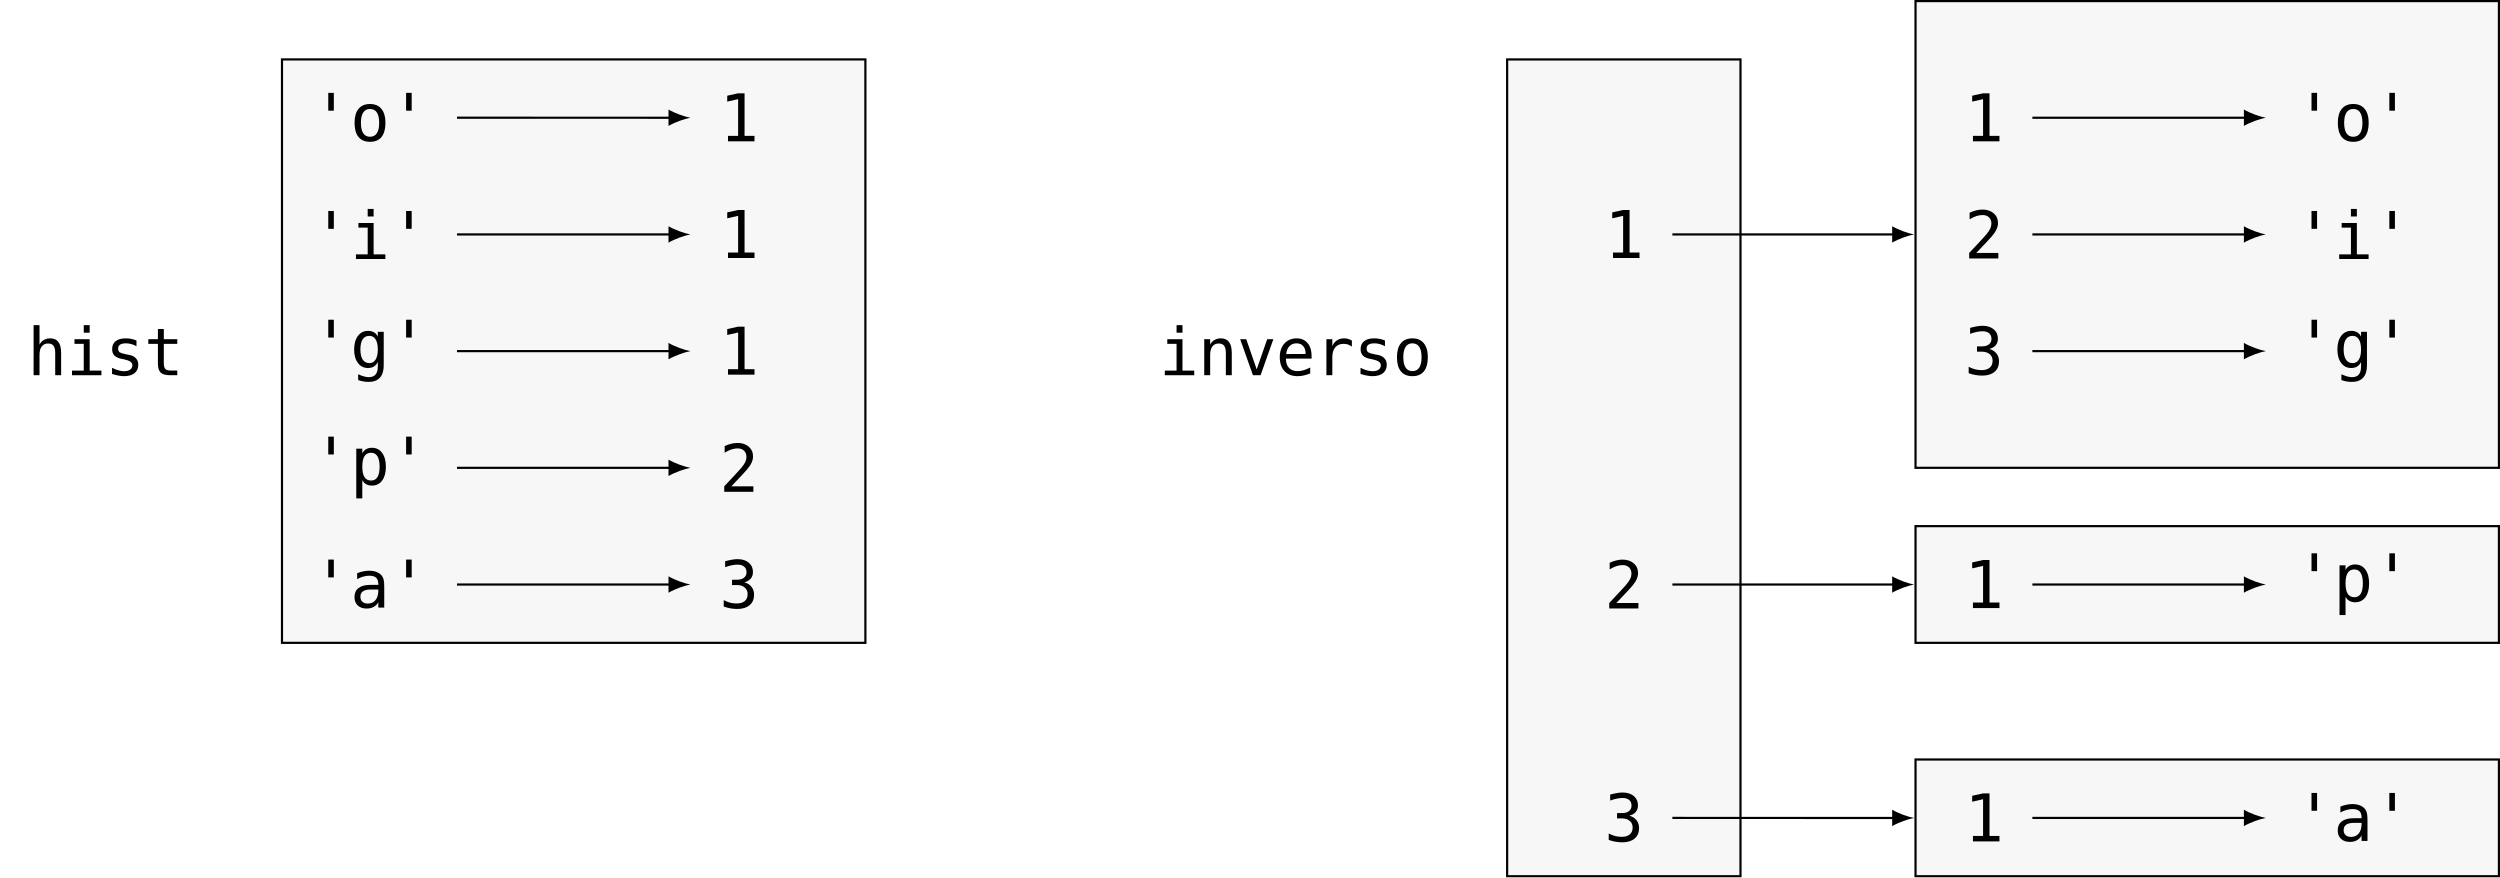
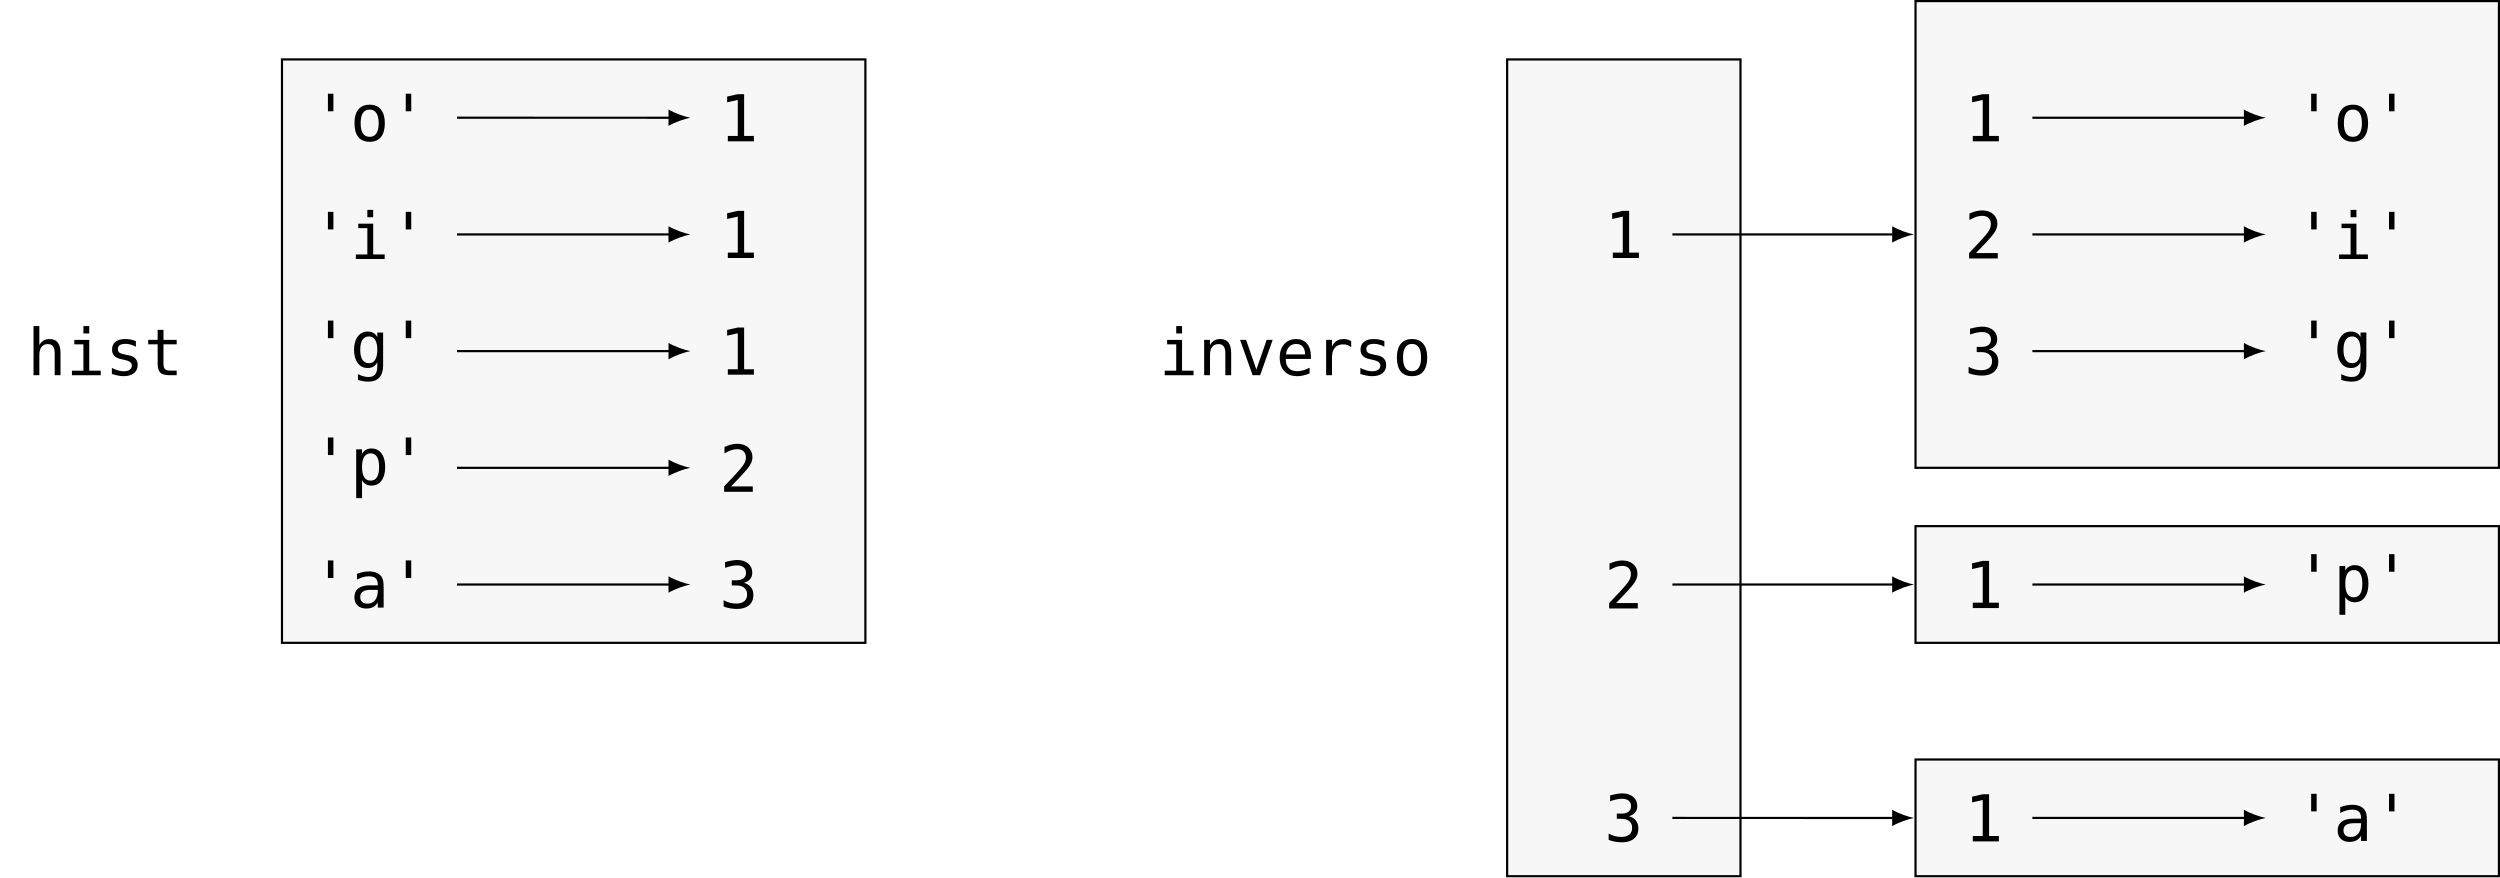
<svg xmlns="http://www.w3.org/2000/svg" xmlns:xlink="http://www.w3.org/1999/xlink" width="455.515pt" height="159.847pt" viewBox="0 0 455.515 159.847" version="1.1">
  <defs>
    <g>
      <symbol overflow="visible" id="glyph0-0">
-         <path style="stroke:none;" d="M 0.609 2.125 L 0.609 -8.469 L 6.609 -8.469 L 6.609 2.125 Z M 1.281 1.453 L 5.938 1.453 L 5.938 -7.781 L 1.281 -7.781 Z M 1.281 1.453 " />
+         <path style="stroke:none;" d="M 0.594 2.078 L 0.594 -8.312 L 6.484 -8.312 L 6.484 2.078 Z M 1.266 1.422 L 5.828 1.422 L 5.828 -7.641 L 1.266 -7.641 Z M 1.266 1.422 " />
      </symbol>
      <symbol overflow="visible" id="glyph0-1">
-         <path style="stroke:none;" d="M 6.156 -4.062 L 6.156 0 L 5.078 0 L 5.078 -4.062 C 5.078 -4.656 4.973 -5.086 4.766 -5.359 C 4.555 -5.641 4.234 -5.781 3.797 -5.781 C 3.285 -5.781 2.895 -5.602 2.625 -5.25 C 2.352 -4.895 2.219 -4.379 2.219 -3.703 L 2.219 0 L 1.141 0 L 1.141 -9.125 L 2.219 -9.125 L 2.219 -5.578 C 2.414 -5.953 2.676 -6.234 3 -6.422 C 3.332 -6.617 3.723 -6.719 4.172 -6.719 C 4.836 -6.719 5.332 -6.5 5.656 -6.062 C 5.988 -5.625 6.156 -4.957 6.156 -4.062 Z M 6.156 -4.062 " />
+         <path style="stroke:none;" d="M 6.047 -4 L 6.047 0 L 4.984 0 L 4.984 -4 C 4.984 -4.57 4.879 -4.992 4.672 -5.266 C 4.473 -5.535 4.156 -5.672 3.719 -5.672 C 3.227 -5.672 2.848 -5.492 2.578 -5.141 C 2.316 -4.797 2.188 -4.297 2.188 -3.641 L 2.188 0 L 1.125 0 L 1.125 -8.953 L 2.188 -8.953 L 2.188 -5.469 C 2.375 -5.844 2.625 -6.125 2.938 -6.312 C 3.258 -6.5 3.645 -6.594 4.094 -6.594 C 4.75 -6.594 5.238 -6.375 5.562 -5.938 C 5.883 -5.508 6.047 -4.863 6.047 -4 Z M 6.047 -4 " />
      </symbol>
      <symbol overflow="visible" id="glyph0-2">
-         <path style="stroke:none;" d="M 1.5 -6.562 L 4.266 -6.562 L 4.266 -0.844 L 6.406 -0.844 L 6.406 0 L 1.047 0 L 1.047 -0.844 L 3.188 -0.844 L 3.188 -5.719 L 1.5 -5.719 Z M 3.188 -9.125 L 4.266 -9.125 L 4.266 -7.75 L 3.188 -7.75 Z M 3.188 -9.125 " />
+         <path style="stroke:none;" d="M 1.469 -6.438 L 4.188 -6.438 L 4.188 -0.828 L 6.281 -0.828 L 6.281 0 L 1.031 0 L 1.031 -0.828 L 3.125 -0.828 L 3.125 -5.625 L 1.469 -5.625 Z M 3.125 -8.953 L 4.188 -8.953 L 4.188 -7.609 L 3.125 -7.609 Z M 3.125 -8.953 " />
      </symbol>
      <symbol overflow="visible" id="glyph0-3">
-         <path style="stroke:none;" d="M 5.703 -6.328 L 5.703 -5.281 C 5.391 -5.457 5.078 -5.586 4.766 -5.672 C 4.453 -5.766 4.133 -5.812 3.812 -5.812 C 3.32 -5.812 2.957 -5.734 2.719 -5.578 C 2.477 -5.422 2.359 -5.18 2.359 -4.859 C 2.359 -4.566 2.445 -4.348 2.625 -4.203 C 2.812 -4.055 3.258 -3.914 3.969 -3.781 L 4.406 -3.703 C 4.938 -3.598 5.336 -3.391 5.609 -3.078 C 5.891 -2.773 6.031 -2.383 6.031 -1.906 C 6.031 -1.25 5.801 -0.738 5.344 -0.375 C 4.883 -0.008 4.242 0.172 3.422 0.172 C 3.098 0.172 2.758 0.133 2.406 0.062 C 2.051 0 1.664 -0.098 1.25 -0.234 L 1.25 -1.359 C 1.656 -1.148 2.039 -0.992 2.406 -0.891 C 2.77 -0.785 3.117 -0.734 3.453 -0.734 C 3.922 -0.734 4.285 -0.828 4.547 -1.016 C 4.816 -1.211 4.953 -1.484 4.953 -1.828 C 4.953 -2.328 4.473 -2.676 3.516 -2.875 L 3.469 -2.891 L 3.062 -2.969 C 2.438 -3.082 1.977 -3.285 1.688 -3.578 C 1.406 -3.867 1.266 -4.258 1.266 -4.75 C 1.266 -5.383 1.477 -5.867 1.906 -6.203 C 2.332 -6.547 2.941 -6.719 3.734 -6.719 C 4.086 -6.719 4.426 -6.688 4.75 -6.625 C 5.07 -6.562 5.391 -6.461 5.703 -6.328 Z M 5.703 -6.328 " />
+         <path style="stroke:none;" d="M 5.594 -6.219 L 5.594 -5.188 C 5.289 -5.363 4.984 -5.492 4.672 -5.578 C 4.367 -5.672 4.062 -5.719 3.75 -5.719 C 3.27 -5.719 2.91 -5.641 2.672 -5.484 C 2.43 -5.328 2.312 -5.086 2.312 -4.766 C 2.312 -4.484 2.398 -4.27 2.578 -4.125 C 2.754 -3.977 3.195 -3.836 3.906 -3.703 L 4.328 -3.625 C 4.848 -3.531 5.242 -3.332 5.516 -3.031 C 5.785 -2.727 5.922 -2.336 5.922 -1.859 C 5.922 -1.223 5.691 -0.723 5.234 -0.359 C 4.785 -0.004 4.16 0.172 3.359 0.172 C 3.035 0.172 2.695 0.133 2.344 0.062 C 2 0 1.625 -0.098 1.219 -0.234 L 1.219 -1.328 C 1.613 -1.129 1.992 -0.977 2.359 -0.875 C 2.723 -0.77 3.062 -0.719 3.375 -0.719 C 3.844 -0.719 4.207 -0.812 4.469 -1 C 4.727 -1.188 4.859 -1.453 4.859 -1.797 C 4.859 -2.285 4.391 -2.625 3.453 -2.812 L 3.406 -2.828 L 3 -2.906 C 2.395 -3.031 1.953 -3.234 1.672 -3.516 C 1.391 -3.797 1.25 -4.18 1.25 -4.672 C 1.25 -5.285 1.457 -5.758 1.875 -6.094 C 2.289 -6.426 2.891 -6.594 3.672 -6.594 C 4.016 -6.594 4.344 -6.562 4.656 -6.5 C 4.977 -6.438 5.289 -6.344 5.594 -6.219 Z M 5.594 -6.219 " />
      </symbol>
      <symbol overflow="visible" id="glyph0-4">
-         <path style="stroke:none;" d="M 3.594 -8.422 L 3.594 -6.562 L 6.047 -6.562 L 6.047 -5.719 L 3.594 -5.719 L 3.594 -2.156 C 3.594 -1.676 3.688 -1.336 3.875 -1.141 C 4.062 -0.953 4.379 -0.859 4.828 -0.859 L 6.047 -0.859 L 6.047 0 L 4.734 0 C 3.922 0 3.348 -0.16 3.016 -0.484 C 2.68 -0.805 2.516 -1.363 2.516 -2.156 L 2.516 -5.719 L 0.766 -5.719 L 0.766 -6.562 L 2.516 -6.562 L 2.516 -8.422 Z M 3.594 -8.422 " />
+         <path style="stroke:none;" d="M 3.531 -8.266 L 3.531 -6.438 L 5.938 -6.438 L 5.938 -5.625 L 3.531 -5.625 L 3.531 -2.125 C 3.531 -1.645 3.617 -1.312 3.797 -1.125 C 3.984 -0.938 4.301 -0.844 4.75 -0.844 L 5.938 -0.844 L 5.938 0 L 4.641 0 C 3.848 0 3.285 -0.156 2.953 -0.469 C 2.629 -0.789 2.469 -1.344 2.469 -2.125 L 2.469 -5.625 L 0.75 -5.625 L 0.75 -6.438 L 2.469 -6.438 L 2.469 -8.266 Z M 3.531 -8.266 " />
      </symbol>
      <symbol overflow="visible" id="glyph0-5">
-         <path style="stroke:none;" d="M 4.109 -8.75 L 4.109 -5.5 L 3.094 -5.5 L 3.094 -8.75 Z M 4.109 -8.75 " />
+         <path style="stroke:none;" d="M 4.031 -8.594 L 4.031 -5.391 L 3.031 -5.391 L 3.031 -8.594 Z M 4.031 -8.594 " />
      </symbol>
      <symbol overflow="visible" id="glyph0-6">
-         <path style="stroke:none;" d="M 3.609 -5.812 C 3.066 -5.812 2.656 -5.598 2.375 -5.172 C 2.094 -4.742 1.953 -4.113 1.953 -3.281 C 1.953 -2.445 2.094 -1.816 2.375 -1.391 C 2.656 -0.961 3.066 -0.75 3.609 -0.75 C 4.16 -0.75 4.578 -0.961 4.859 -1.391 C 5.141 -1.816 5.281 -2.445 5.281 -3.281 C 5.281 -4.113 5.141 -4.742 4.859 -5.172 C 4.578 -5.598 4.16 -5.812 3.609 -5.812 Z M 3.609 -6.719 C 4.516 -6.719 5.207 -6.422 5.688 -5.828 C 6.176 -5.242 6.422 -4.395 6.422 -3.281 C 6.422 -2.156 6.18 -1.297 5.703 -0.703 C 5.223 -0.117 4.523 0.172 3.609 0.172 C 2.703 0.172 2.004 -0.117 1.516 -0.703 C 1.035 -1.297 0.797 -2.156 0.797 -3.281 C 0.797 -4.395 1.035 -5.242 1.516 -5.828 C 2.004 -6.422 2.703 -6.719 3.609 -6.719 Z M 3.609 -6.719 " />
+         <path style="stroke:none;" d="M 3.547 -5.703 C 3.004 -5.703 2.594 -5.492 2.312 -5.078 C 2.039 -4.66 1.906 -4.039 1.906 -3.219 C 1.906 -2.395 2.039 -1.773 2.312 -1.359 C 2.594 -0.941 3.004 -0.734 3.547 -0.734 C 4.086 -0.734 4.492 -0.941 4.766 -1.359 C 5.047 -1.773 5.188 -2.395 5.188 -3.219 C 5.188 -4.039 5.047 -4.66 4.766 -5.078 C 4.492 -5.492 4.086 -5.703 3.547 -5.703 Z M 3.547 -6.594 C 4.441 -6.594 5.125 -6.301 5.594 -5.719 C 6.07 -5.145 6.312 -4.312 6.312 -3.219 C 6.312 -2.113 6.07 -1.27 5.594 -0.688 C 5.125 -0.113 4.441 0.172 3.547 0.172 C 2.648 0.172 1.961 -0.113 1.484 -0.688 C 1.016 -1.27 0.781 -2.113 0.781 -3.219 C 0.781 -4.312 1.016 -5.145 1.484 -5.719 C 1.961 -6.301 2.648 -6.594 3.547 -6.594 Z M 3.547 -6.594 " />
      </symbol>
      <symbol overflow="visible" id="glyph0-7">
-         <path style="stroke:none;" d="M 1.578 -1 L 3.422 -1 L 3.422 -7.688 L 1.438 -7.234 L 1.438 -8.312 L 3.406 -8.75 L 4.594 -8.75 L 4.594 -1 L 6.406 -1 L 6.406 0 L 1.578 0 Z M 1.578 -1 " />
+         <path style="stroke:none;" d="M 1.547 -0.984 L 3.359 -0.984 L 3.359 -7.547 L 1.422 -7.109 L 1.422 -8.156 L 3.344 -8.594 L 4.516 -8.594 L 4.516 -0.984 L 6.297 -0.984 L 6.297 0 L 1.547 0 Z M 1.547 -0.984 " />
      </symbol>
      <symbol overflow="visible" id="glyph0-8">
-         <path style="stroke:none;" d="M 5.031 -3.328 C 5.031 -4.141 4.895 -4.754 4.625 -5.172 C 4.363 -5.598 3.984 -5.812 3.484 -5.812 C 2.953 -5.812 2.547 -5.598 2.266 -5.172 C 1.992 -4.754 1.859 -4.141 1.859 -3.328 C 1.859 -2.523 2 -1.91 2.281 -1.484 C 2.562 -1.055 2.969 -0.844 3.5 -0.844 C 3.988 -0.844 4.363 -1.055 4.625 -1.484 C 4.895 -1.91 5.031 -2.523 5.031 -3.328 Z M 6.109 -0.422 C 6.109 0.566 5.875 1.312 5.406 1.812 C 4.945 2.32 4.266 2.578 3.359 2.578 C 3.055 2.578 2.742 2.551 2.422 2.5 C 2.098 2.445 1.773 2.363 1.453 2.25 L 1.453 1.188 C 1.836 1.363 2.188 1.492 2.5 1.578 C 2.812 1.672 3.098 1.719 3.359 1.719 C 3.941 1.719 4.363 1.555 4.625 1.234 C 4.895 0.922 5.031 0.422 5.031 -0.266 L 5.031 -1.047 C 4.852 -0.68 4.613 -0.406 4.312 -0.219 C 4.02 -0.039 3.66 0.047 3.234 0.047 C 2.473 0.047 1.863 -0.258 1.406 -0.875 C 0.945 -1.488 0.719 -2.305 0.719 -3.328 C 0.719 -4.359 0.945 -5.18 1.406 -5.797 C 1.863 -6.41 2.473 -6.719 3.234 -6.719 C 3.66 -6.719 4.02 -6.633 4.312 -6.469 C 4.602 -6.301 4.844 -6.039 5.031 -5.688 L 5.031 -6.547 L 6.109 -6.547 Z M 6.109 -0.422 " />
+         <path style="stroke:none;" d="M 4.938 -3.266 C 4.938 -4.066 4.805 -4.672 4.547 -5.078 C 4.285 -5.492 3.91 -5.703 3.422 -5.703 C 2.898 -5.703 2.504 -5.492 2.234 -5.078 C 1.961 -4.672 1.828 -4.066 1.828 -3.266 C 1.828 -2.473 1.961 -1.867 2.234 -1.453 C 2.504 -1.035 2.898 -0.828 3.422 -0.828 C 3.91 -0.828 4.285 -1.035 4.547 -1.453 C 4.805 -1.879 4.938 -2.484 4.938 -3.266 Z M 6 -0.422 C 6 0.547 5.77 1.281 5.312 1.781 C 4.852 2.281 4.18 2.531 3.297 2.531 C 3.004 2.531 2.695 2.504 2.375 2.453 C 2.062 2.398 1.742 2.32 1.422 2.219 L 1.422 1.172 C 1.797 1.348 2.133 1.477 2.438 1.562 C 2.75 1.645 3.035 1.688 3.297 1.688 C 3.867 1.688 4.285 1.531 4.547 1.219 C 4.805 0.906 4.938 0.41 4.938 -0.266 L 4.938 -1.031 C 4.77 -0.664 4.539 -0.395 4.25 -0.219 C 3.957 -0.039 3.602 0.047 3.188 0.047 C 2.426 0.047 1.82 -0.254 1.375 -0.859 C 0.926 -1.461 0.703 -2.266 0.703 -3.266 C 0.703 -4.285 0.926 -5.094 1.375 -5.688 C 1.82 -6.289 2.426 -6.594 3.188 -6.594 C 3.594 -6.594 3.941 -6.508 4.234 -6.344 C 4.523 -6.188 4.758 -5.93 4.938 -5.578 L 4.938 -6.422 L 6 -6.422 Z M 6 -0.422 " />
      </symbol>
      <symbol overflow="visible" id="glyph0-9">
-         <path style="stroke:none;" d="M 2.203 -0.828 L 2.203 2.5 L 1.109 2.5 L 1.109 -6.562 L 2.203 -6.562 L 2.203 -5.719 C 2.379 -6.051 2.613 -6.301 2.906 -6.469 C 3.207 -6.633 3.555 -6.719 3.953 -6.719 C 4.742 -6.719 5.363 -6.41 5.812 -5.797 C 6.27 -5.18 6.5 -4.332 6.5 -3.25 C 6.5 -2.188 6.27 -1.348 5.812 -0.734 C 5.363 -0.129 4.742 0.172 3.953 0.172 C 3.555 0.172 3.207 0.086 2.906 -0.078 C 2.602 -0.254 2.367 -0.504 2.203 -0.828 Z M 5.359 -3.281 C 5.359 -4.113 5.227 -4.742 4.969 -5.172 C 4.707 -5.598 4.316 -5.812 3.797 -5.812 C 3.266 -5.812 2.863 -5.598 2.594 -5.172 C 2.332 -4.742 2.203 -4.113 2.203 -3.281 C 2.203 -2.445 2.332 -1.816 2.594 -1.391 C 2.863 -0.961 3.266 -0.75 3.797 -0.75 C 4.316 -0.75 4.707 -0.957 4.969 -1.375 C 5.227 -1.801 5.359 -2.438 5.359 -3.281 Z M 5.359 -3.281 " />
+         <path style="stroke:none;" d="M 2.156 -0.812 L 2.156 2.453 L 1.094 2.453 L 1.094 -6.438 L 2.156 -6.438 L 2.156 -5.625 C 2.332 -5.938 2.566 -6.176 2.859 -6.344 C 3.148 -6.508 3.488 -6.594 3.875 -6.594 C 4.656 -6.594 5.266 -6.289 5.703 -5.688 C 6.148 -5.094 6.375 -4.258 6.375 -3.188 C 6.375 -2.145 6.148 -1.32 5.703 -0.719 C 5.266 -0.125 4.656 0.172 3.875 0.172 C 3.488 0.172 3.145 0.086 2.844 -0.078 C 2.551 -0.242 2.32 -0.488 2.156 -0.812 Z M 5.266 -3.219 C 5.266 -4.039 5.133 -4.66 4.875 -5.078 C 4.613 -5.492 4.227 -5.703 3.719 -5.703 C 3.207 -5.703 2.816 -5.488 2.547 -5.062 C 2.285 -4.645 2.156 -4.031 2.156 -3.219 C 2.156 -2.406 2.285 -1.785 2.547 -1.359 C 2.816 -0.941 3.207 -0.734 3.719 -0.734 C 4.227 -0.734 4.613 -0.941 4.875 -1.359 C 5.133 -1.773 5.266 -2.395 5.266 -3.219 Z M 5.266 -3.219 " />
      </symbol>
      <symbol overflow="visible" id="glyph0-10">
-         <path style="stroke:none;" d="M 2.188 -1 L 6.203 -1 L 6.203 0 L 0.891 0 L 0.891 -1 C 1.617 -1.77 2.254 -2.445 2.797 -3.031 C 3.348 -3.625 3.727 -4.039 3.938 -4.281 C 4.332 -4.758 4.598 -5.145 4.734 -5.438 C 4.867 -5.738 4.938 -6.039 4.938 -6.344 C 4.938 -6.832 4.789 -7.211 4.5 -7.484 C 4.219 -7.766 3.828 -7.906 3.328 -7.906 C 2.973 -7.906 2.598 -7.844 2.203 -7.719 C 1.816 -7.594 1.406 -7.395 0.969 -7.125 L 0.969 -8.328 C 1.363 -8.516 1.754 -8.656 2.141 -8.75 C 2.535 -8.852 2.922 -8.906 3.297 -8.906 C 4.148 -8.906 4.836 -8.676 5.359 -8.219 C 5.879 -7.77 6.141 -7.176 6.141 -6.438 C 6.141 -6.062 6.051 -5.688 5.875 -5.312 C 5.707 -4.938 5.43 -4.52 5.047 -4.062 C 4.828 -3.812 4.508 -3.461 4.094 -3.016 C 3.676 -2.566 3.039 -1.895 2.188 -1 Z M 2.188 -1 " />
+         <path style="stroke:none;" d="M 2.141 -0.984 L 6.094 -0.984 L 6.094 0 L 0.875 0 L 0.875 -0.984 C 1.594 -1.734 2.219 -2.395 2.75 -2.969 C 3.289 -3.551 3.66 -3.961 3.859 -4.203 C 4.242 -4.672 4.504 -5.051 4.641 -5.344 C 4.773 -5.633 4.844 -5.93 4.844 -6.234 C 4.844 -6.711 4.703 -7.086 4.422 -7.359 C 4.141 -7.629 3.754 -7.766 3.266 -7.766 C 2.91 -7.766 2.539 -7.703 2.156 -7.578 C 1.781 -7.453 1.375 -7.258 0.938 -7 L 0.938 -8.172 C 1.332 -8.359 1.723 -8.5 2.109 -8.594 C 2.492 -8.695 2.867 -8.75 3.234 -8.75 C 4.078 -8.75 4.754 -8.523 5.266 -8.078 C 5.773 -7.629 6.031 -7.039 6.031 -6.312 C 6.031 -5.945 5.941 -5.578 5.766 -5.203 C 5.598 -4.836 5.328 -4.438 4.953 -4 C 4.734 -3.75 4.422 -3.398 4.016 -2.953 C 3.609 -2.516 2.984 -1.859 2.141 -0.984 Z M 2.141 -0.984 " />
      </symbol>
      <symbol overflow="visible" id="glyph0-11">
-         <path style="stroke:none;" d="M 4.109 -3.297 L 3.75 -3.297 C 3.125 -3.297 2.648 -3.188 2.328 -2.969 C 2.016 -2.75 1.859 -2.422 1.859 -1.984 C 1.859 -1.586 1.977 -1.281 2.219 -1.062 C 2.457 -0.844 2.785 -0.734 3.203 -0.734 C 3.797 -0.734 4.258 -0.938 4.594 -1.344 C 4.938 -1.758 5.113 -2.332 5.125 -3.062 L 5.125 -3.297 Z M 6.203 -3.75 L 6.203 0 L 5.125 0 L 5.125 -0.969 C 4.895 -0.582 4.602 -0.297 4.25 -0.109 C 3.906 0.078 3.484 0.172 2.984 0.172 C 2.305 0.172 1.77 -0.016 1.375 -0.391 C 0.977 -0.773 0.781 -1.281 0.781 -1.906 C 0.781 -2.633 1.023 -3.188 1.516 -3.562 C 2.004 -3.945 2.723 -4.141 3.672 -4.141 L 5.125 -4.141 L 5.125 -4.312 C 5.113 -4.832 4.977 -5.211 4.719 -5.453 C 4.457 -5.691 4.039 -5.812 3.469 -5.812 C 3.102 -5.812 2.734 -5.754 2.359 -5.641 C 1.984 -5.535 1.617 -5.383 1.266 -5.188 L 1.266 -6.266 C 1.66 -6.422 2.039 -6.535 2.406 -6.609 C 2.77 -6.68 3.125 -6.719 3.469 -6.719 C 4.008 -6.719 4.473 -6.633 4.859 -6.469 C 5.242 -6.312 5.555 -6.078 5.797 -5.766 C 5.941 -5.566 6.047 -5.32 6.109 -5.031 C 6.172 -4.75 6.203 -4.32 6.203 -3.75 Z M 6.203 -3.75 " />
+         <path style="stroke:none;" d="M 4.031 -3.234 L 3.688 -3.234 C 3.07 -3.234 2.609 -3.125 2.297 -2.906 C 1.984 -2.695 1.828 -2.375 1.828 -1.938 C 1.828 -1.551 1.941 -1.25 2.172 -1.031 C 2.41 -0.82 2.734 -0.719 3.141 -0.719 C 3.723 -0.719 4.18 -0.922 4.516 -1.328 C 4.848 -1.734 5.02 -2.289 5.031 -3 L 5.031 -3.234 Z M 6.094 -3.672 L 6.094 0 L 5.031 0 L 5.031 -0.953 C 4.801 -0.566 4.516 -0.281 4.172 -0.094 C 3.828 0.082 3.41 0.172 2.922 0.172 C 2.266 0.172 1.738 -0.008 1.344 -0.375 C 0.957 -0.75 0.766 -1.25 0.766 -1.875 C 0.766 -2.594 1.004 -3.133 1.484 -3.5 C 1.961 -3.875 2.672 -4.062 3.609 -4.062 L 5.031 -4.062 L 5.031 -4.234 C 5.02 -4.742 4.883 -5.113 4.625 -5.344 C 4.375 -5.582 3.969 -5.703 3.406 -5.703 C 3.039 -5.703 2.676 -5.648 2.312 -5.547 C 1.945 -5.441 1.586 -5.289 1.234 -5.094 L 1.234 -6.156 C 1.629 -6.301 2.004 -6.41 2.359 -6.484 C 2.723 -6.555 3.07 -6.594 3.406 -6.594 C 3.938 -6.594 4.391 -6.516 4.766 -6.359 C 5.148 -6.203 5.457 -5.969 5.688 -5.656 C 5.832 -5.457 5.938 -5.219 6 -4.938 C 6.062 -4.656 6.094 -4.234 6.094 -3.672 Z M 6.094 -3.672 " />
      </symbol>
      <symbol overflow="visible" id="glyph0-12">
-         <path style="stroke:none;" d="M 4.547 -4.688 C 5.117 -4.531 5.555 -4.254 5.859 -3.859 C 6.172 -3.473 6.328 -2.992 6.328 -2.422 C 6.328 -1.609 6.055 -0.973 5.516 -0.516 C 4.973 -0.055 4.223 0.172 3.266 0.172 C 2.859 0.172 2.445 0.133 2.031 0.062 C 1.613 -0.008 1.203 -0.117 0.797 -0.266 L 0.797 -1.438 C 1.203 -1.227 1.598 -1.07 1.984 -0.969 C 2.367 -0.875 2.754 -0.828 3.141 -0.828 C 3.785 -0.828 4.281 -0.973 4.625 -1.266 C 4.977 -1.555 5.156 -1.977 5.156 -2.531 C 5.156 -3.039 4.977 -3.441 4.625 -3.734 C 4.281 -4.035 3.812 -4.188 3.219 -4.188 L 2.312 -4.188 L 2.312 -5.156 L 3.219 -5.156 C 3.758 -5.156 4.18 -5.273 4.484 -5.516 C 4.797 -5.754 4.953 -6.086 4.953 -6.516 C 4.953 -6.961 4.805 -7.305 4.516 -7.547 C 4.234 -7.785 3.832 -7.906 3.312 -7.906 C 2.969 -7.906 2.609 -7.863 2.234 -7.781 C 1.859 -7.707 1.469 -7.594 1.062 -7.438 L 1.062 -8.531 C 1.539 -8.656 1.961 -8.75 2.328 -8.812 C 2.703 -8.875 3.031 -8.906 3.312 -8.906 C 4.164 -8.906 4.848 -8.691 5.359 -8.266 C 5.867 -7.836 6.125 -7.27 6.125 -6.562 C 6.125 -6.082 5.988 -5.68 5.719 -5.359 C 5.445 -5.035 5.055 -4.812 4.547 -4.688 Z M 4.547 -4.688 " />
+         <path style="stroke:none;" d="M 4.469 -4.594 C 5.031 -4.445 5.457 -4.18 5.75 -3.797 C 6.051 -3.422 6.203 -2.945 6.203 -2.375 C 6.203 -1.582 5.938 -0.957 5.406 -0.5 C 4.875 -0.051 4.141 0.172 3.203 0.172 C 2.805 0.172 2.398 0.133 1.984 0.062 C 1.578 -0.008 1.176 -0.117 0.781 -0.266 L 0.781 -1.422 C 1.176 -1.211 1.562 -1.055 1.938 -0.953 C 2.32 -0.859 2.703 -0.812 3.078 -0.812 C 3.711 -0.812 4.203 -0.953 4.547 -1.234 C 4.891 -1.523 5.062 -1.941 5.062 -2.484 C 5.062 -2.984 4.891 -3.379 4.547 -3.672 C 4.203 -3.961 3.738 -4.109 3.156 -4.109 L 2.266 -4.109 L 2.266 -5.062 L 3.156 -5.062 C 3.688 -5.062 4.102 -5.176 4.406 -5.406 C 4.707 -5.645 4.859 -5.973 4.859 -6.391 C 4.859 -6.836 4.719 -7.176 4.438 -7.406 C 4.156 -7.645 3.758 -7.766 3.25 -7.766 C 2.906 -7.766 2.551 -7.723 2.188 -7.641 C 1.82 -7.566 1.441 -7.457 1.047 -7.312 L 1.047 -8.375 C 1.516 -8.5 1.926 -8.594 2.281 -8.656 C 2.645 -8.719 2.969 -8.75 3.25 -8.75 C 4.082 -8.75 4.75 -8.535 5.25 -8.109 C 5.75 -7.691 6 -7.133 6 -6.438 C 6 -5.969 5.867 -5.578 5.609 -5.266 C 5.348 -4.953 4.969 -4.727 4.469 -4.594 Z M 4.469 -4.594 " />
      </symbol>
      <symbol overflow="visible" id="glyph0-13">
-         <path style="stroke:none;" d="M 6.156 -4.062 L 6.156 0 L 5.078 0 L 5.078 -4.062 C 5.078 -4.656 4.973 -5.086 4.766 -5.359 C 4.555 -5.641 4.234 -5.781 3.797 -5.781 C 3.285 -5.781 2.895 -5.602 2.625 -5.25 C 2.352 -4.895 2.219 -4.379 2.219 -3.703 L 2.219 0 L 1.141 0 L 1.141 -6.562 L 2.219 -6.562 L 2.219 -5.578 C 2.414 -5.953 2.676 -6.234 3 -6.422 C 3.332 -6.617 3.723 -6.719 4.172 -6.719 C 4.836 -6.719 5.332 -6.5 5.656 -6.062 C 5.988 -5.625 6.156 -4.957 6.156 -4.062 Z M 6.156 -4.062 " />
+         <path style="stroke:none;" d="M 6.047 -4 L 6.047 0 L 4.984 0 L 4.984 -4 C 4.984 -4.57 4.879 -4.992 4.672 -5.266 C 4.473 -5.535 4.156 -5.672 3.719 -5.672 C 3.227 -5.672 2.848 -5.492 2.578 -5.141 C 2.316 -4.797 2.188 -4.297 2.188 -3.641 L 2.188 0 L 1.125 0 L 1.125 -6.438 L 2.188 -6.438 L 2.188 -5.469 C 2.375 -5.844 2.625 -6.125 2.938 -6.312 C 3.258 -6.5 3.645 -6.594 4.094 -6.594 C 4.75 -6.594 5.238 -6.375 5.562 -5.938 C 5.883 -5.508 6.047 -4.863 6.047 -4 Z M 6.047 -4 " />
      </symbol>
      <symbol overflow="visible" id="glyph0-14">
-         <path style="stroke:none;" d="M 0.594 -6.562 L 1.703 -6.562 L 3.609 -1.062 L 5.516 -6.562 L 6.641 -6.562 L 4.312 0 L 2.922 0 Z M 0.594 -6.562 " />
+         <path style="stroke:none;" d="M 0.578 -6.438 L 1.672 -6.438 L 3.547 -1.031 L 5.422 -6.438 L 6.516 -6.438 L 4.234 0 L 2.859 0 Z M 0.578 -6.438 " />
      </symbol>
      <symbol overflow="visible" id="glyph0-15">
-         <path style="stroke:none;" d="M 6.516 -3.547 L 6.516 -3.031 L 1.844 -3.031 L 1.844 -2.984 C 1.844 -2.273 2.031 -1.723 2.406 -1.328 C 2.781 -0.941 3.305 -0.75 3.984 -0.75 C 4.328 -0.75 4.688 -0.801 5.062 -0.906 C 5.438 -1.02 5.836 -1.188 6.266 -1.406 L 6.266 -0.328 C 5.859 -0.16 5.461 -0.035 5.078 0.047 C 4.691 0.129 4.32 0.172 3.969 0.172 C 2.945 0.172 2.148 -0.133 1.578 -0.75 C 1.004 -1.363 0.719 -2.207 0.719 -3.281 C 0.719 -4.32 1 -5.156 1.562 -5.781 C 2.125 -6.406 2.875 -6.719 3.812 -6.719 C 4.645 -6.719 5.301 -6.43 5.781 -5.859 C 6.27 -5.297 6.516 -4.523 6.516 -3.547 Z M 5.438 -3.875 C 5.426 -4.5 5.273 -4.977 4.984 -5.312 C 4.703 -5.645 4.297 -5.812 3.766 -5.812 C 3.242 -5.812 2.816 -5.641 2.484 -5.297 C 2.148 -4.953 1.953 -4.473 1.891 -3.859 Z M 5.438 -3.875 " />
+         <path style="stroke:none;" d="M 6.391 -3.484 L 6.391 -2.969 L 1.812 -2.969 L 1.812 -2.938 C 1.812 -2.227 1.992 -1.68 2.359 -1.297 C 2.723 -0.922 3.238 -0.734 3.906 -0.734 C 4.25 -0.734 4.602 -0.785 4.969 -0.891 C 5.332 -0.992 5.727 -1.156 6.156 -1.375 L 6.156 -0.328 C 5.75 -0.16 5.359 -0.035 4.984 0.047 C 4.609 0.129 4.25 0.172 3.906 0.172 C 2.906 0.172 2.117 -0.129 1.547 -0.734 C 0.984 -1.336 0.703 -2.164 0.703 -3.219 C 0.703 -4.238 0.977 -5.055 1.531 -5.672 C 2.082 -6.285 2.82 -6.594 3.75 -6.594 C 4.562 -6.594 5.203 -6.316 5.672 -5.766 C 6.148 -5.211 6.391 -4.453 6.391 -3.484 Z M 5.344 -3.797 C 5.32 -4.422 5.172 -4.895 4.891 -5.219 C 4.617 -5.539 4.223 -5.703 3.703 -5.703 C 3.191 -5.703 2.77 -5.531 2.438 -5.188 C 2.102 -4.852 1.91 -4.391 1.859 -3.797 Z M 5.344 -3.797 " />
      </symbol>
      <symbol overflow="visible" id="glyph0-16">
-         <path style="stroke:none;" d="M 6.766 -5.203 C 6.535 -5.391 6.301 -5.52 6.062 -5.594 C 5.82 -5.676 5.562 -5.719 5.281 -5.719 C 4.602 -5.719 4.086 -5.504 3.734 -5.078 C 3.379 -4.66 3.203 -4.055 3.203 -3.266 L 3.203 0 L 2.125 0 L 2.125 -6.562 L 3.203 -6.562 L 3.203 -5.281 C 3.379 -5.75 3.656 -6.102 4.031 -6.344 C 4.406 -6.594 4.848 -6.719 5.359 -6.719 C 5.629 -6.719 5.879 -6.68 6.109 -6.609 C 6.336 -6.547 6.555 -6.445 6.766 -6.312 Z M 6.766 -5.203 " />
+         <path style="stroke:none;" d="M 6.641 -5.109 C 6.422 -5.285 6.191 -5.414 5.953 -5.5 C 5.723 -5.582 5.469 -5.625 5.188 -5.625 C 4.52 -5.625 4.008 -5.414 3.656 -5 C 3.312 -4.582 3.141 -3.984 3.141 -3.203 L 3.141 0 L 2.078 0 L 2.078 -6.438 L 3.141 -6.438 L 3.141 -5.188 C 3.316 -5.645 3.586 -5.992 3.953 -6.234 C 4.328 -6.473 4.766 -6.594 5.266 -6.594 C 5.523 -6.594 5.766 -6.562 5.984 -6.5 C 6.211 -6.438 6.43 -6.336 6.641 -6.203 Z M 6.641 -5.109 " />
      </symbol>
    </g>
    <clipPath id="clip1">
      <path d="M 274 10 L 318 10 L 318 159.848 L 274 159.848 Z M 274 10 " />
    </clipPath>
    <clipPath id="clip2">
      <path d="M 349 0 L 455.516 0 L 455.516 86 L 349 86 Z M 349 0 " />
    </clipPath>
    <clipPath id="clip3">
      <path d="M 348 0 L 455.516 0 L 455.516 86 L 348 86 Z M 348 0 " />
    </clipPath>
    <clipPath id="clip4">
      <path d="M 349 95 L 455.516 95 L 455.516 118 L 349 118 Z M 349 95 " />
    </clipPath>
    <clipPath id="clip5">
      <path d="M 348 95 L 455.516 95 L 455.516 118 L 348 118 Z M 348 95 " />
    </clipPath>
    <clipPath id="clip6">
      <path d="M 349 138 L 455.516 138 L 455.516 159.848 L 349 159.848 Z M 349 138 " />
    </clipPath>
    <clipPath id="clip7">
      <path d="M 348 138 L 455.516 138 L 455.516 159.848 L 348 159.848 Z M 348 138 " />
    </clipPath>
  </defs>
  <g id="surface1">
    <g style="fill:rgb(0%,0%,0%);fill-opacity:1;">
      <use xlink:href="#glyph0-1" x="4.981" y="68.369" />
      <use xlink:href="#glyph0-2" x="12.072" y="68.369" />
      <use xlink:href="#glyph0-3" x="19.164" y="68.369" />
      <use xlink:href="#glyph0-4" x="26.255" y="68.369" />
    </g>
    <path style="fill-rule:nonzero;fill:rgb(96.863%,96.863%,97.255%);fill-opacity:1;stroke-width:0.399;stroke-linecap:butt;stroke-linejoin:miter;stroke:rgb(0%,0%,0%);stroke-opacity:1;stroke-miterlimit:10;" d="M 53.151 53.15 L -53.15 53.15 L -53.15 -53.151 L 53.151 -53.151 Z M 53.151 53.15 " transform="matrix(1,0,0,-1,104.529,63.978)" />
    <g style="fill:rgb(0%,0%,0%);fill-opacity:1;">
      <use xlink:href="#glyph0-5" x="56.717" y="25.668" />
      <use xlink:href="#glyph0-6" x="63.808" y="25.668" />
      <use xlink:href="#glyph0-5" x="70.9" y="25.668" />
    </g>
    <g style="fill:rgb(0%,0%,0%);fill-opacity:1;">
      <use xlink:href="#glyph0-7" x="131.068" y="25.752" />
    </g>
    <path style="fill:none;stroke-width:0.399;stroke-linecap:butt;stroke-linejoin:miter;stroke:rgb(0%,0%,0%);stroke-opacity:1;stroke-miterlimit:10;" d="M -21.263 42.529 L 17.678 42.525 " transform="matrix(1,0,0,-1,104.529,63.978)" />
-     <path style=" stroke:none;fill-rule:nonzero;fill:rgb(0%,0%,0%);fill-opacity:1;" d="M 125.793 21.453 C 124.73 21.254 123.004 20.656 121.805 19.957 L 121.805 22.945 C 123.004 22.25 124.73 21.652 125.793 21.453 " />
+     <path style=" stroke:none;fill-rule:nonzero;fill:rgb(0%,0%,0%);fill-opacity:1;" d="M 125.793 21.453 C 124.73 21.254 123.004 20.656 121.809 19.957 L 121.805 22.945 C 123.004 22.25 124.73 21.652 125.793 21.453 " />
    <g style="fill:rgb(0%,0%,0%);fill-opacity:1;">
      <use xlink:href="#glyph0-5" x="56.717" y="47.193" />
      <use xlink:href="#glyph0-2" x="63.808" y="47.193" />
      <use xlink:href="#glyph0-5" x="70.9" y="47.193" />
    </g>
    <g style="fill:rgb(0%,0%,0%);fill-opacity:1;">
      <use xlink:href="#glyph0-7" x="131.068" y="47.012" />
    </g>
    <path style="fill:none;stroke-width:0.399;stroke-linecap:butt;stroke-linejoin:miter;stroke:rgb(0%,0%,0%);stroke-opacity:1;stroke-miterlimit:10;" d="M -21.263 21.263 L 17.678 21.263 " transform="matrix(1,0,0,-1,104.529,63.978)" />
    <path style=" stroke:none;fill-rule:nonzero;fill:rgb(0%,0%,0%);fill-opacity:1;" d="M 125.793 42.715 C 124.73 42.516 123.004 41.918 121.805 41.219 L 121.805 44.211 C 123.004 43.512 124.73 42.914 125.793 42.715 " />
    <g style="fill:rgb(0%,0%,0%);fill-opacity:1;">
      <use xlink:href="#glyph0-5" x="56.717" y="67.006" />
      <use xlink:href="#glyph0-8" x="63.808" y="67.006" />
      <use xlink:href="#glyph0-5" x="70.9" y="67.006" />
    </g>
    <g style="fill:rgb(0%,0%,0%);fill-opacity:1;">
      <use xlink:href="#glyph0-7" x="131.068" y="68.271" />
    </g>
    <path style="fill:none;stroke-width:0.399;stroke-linecap:butt;stroke-linejoin:miter;stroke:rgb(0%,0%,0%);stroke-opacity:1;stroke-miterlimit:10;" d="M -21.263 0.001 L 17.678 0.001 " transform="matrix(1,0,0,-1,104.529,63.978)" />
    <path style=" stroke:none;fill-rule:nonzero;fill:rgb(0%,0%,0%);fill-opacity:1;" d="M 125.793 63.977 C 124.73 63.777 123.004 63.18 121.805 62.484 L 121.805 65.473 C 123.004 64.773 124.73 64.176 125.793 63.977 " />
    <g style="fill:rgb(0%,0%,0%);fill-opacity:1;">
      <use xlink:href="#glyph0-5" x="56.717" y="88.306" />
      <use xlink:href="#glyph0-9" x="63.808" y="88.306" />
      <use xlink:href="#glyph0-5" x="70.9" y="88.306" />
    </g>
    <g style="fill:rgb(0%,0%,0%);fill-opacity:1;">
      <use xlink:href="#glyph0-10" x="131.068" y="89.609" />
    </g>
    <path style="fill:none;stroke-width:0.399;stroke-linecap:butt;stroke-linejoin:miter;stroke:rgb(0%,0%,0%);stroke-opacity:1;stroke-miterlimit:10;" d="M -21.263 -21.264 L 17.678 -21.264 " transform="matrix(1,0,0,-1,104.529,63.978)" />
    <path style=" stroke:none;fill-rule:nonzero;fill:rgb(0%,0%,0%);fill-opacity:1;" d="M 125.793 85.242 C 124.73 85.043 123.004 84.445 121.805 83.746 L 121.805 86.734 C 123.004 86.039 124.73 85.441 125.793 85.242 " />
    <g style="fill:rgb(0%,0%,0%);fill-opacity:1;">
      <use xlink:href="#glyph0-5" x="56.717" y="110.708" />
      <use xlink:href="#glyph0-11" x="63.808" y="110.708" />
      <use xlink:href="#glyph0-5" x="70.9" y="110.708" />
    </g>
    <g style="fill:rgb(0%,0%,0%);fill-opacity:1;">
      <use xlink:href="#glyph0-12" x="131.068" y="110.785" />
    </g>
    <path style="fill:none;stroke-width:0.399;stroke-linecap:butt;stroke-linejoin:miter;stroke:rgb(0%,0%,0%);stroke-opacity:1;stroke-miterlimit:10;" d="M -21.263 -42.526 L 17.678 -42.526 " transform="matrix(1,0,0,-1,104.529,63.978)" />
    <path style=" stroke:none;fill-rule:nonzero;fill:rgb(0%,0%,0%);fill-opacity:1;" d="M 125.793 106.504 C 124.73 106.305 123.004 105.707 121.805 105.008 L 121.805 108 C 123.004 107.301 124.73 106.703 125.793 106.504 " />
    <g style="fill:rgb(0%,0%,0%);fill-opacity:1;">
      <use xlink:href="#glyph0-2" x="211.189" y="68.369" />
      <use xlink:href="#glyph0-13" x="218.28" y="68.369" />
      <use xlink:href="#glyph0-14" x="225.372" y="68.369" />
      <use xlink:href="#glyph0-15" x="232.463" y="68.369" />
      <use xlink:href="#glyph0-16" x="239.554" y="68.369" />
      <use xlink:href="#glyph0-3" x="246.645" y="68.369" />
      <use xlink:href="#glyph0-6" x="253.737" y="68.369" />
    </g>
    <g clip-path="url(#clip1)" clip-rule="nonzero">
      <path style="fill-rule:nonzero;fill:rgb(96.863%,96.863%,97.255%);fill-opacity:1;stroke-width:0.399;stroke-linecap:butt;stroke-linejoin:miter;stroke:rgb(0%,0%,0%);stroke-opacity:1;stroke-miterlimit:10;" d="M 212.6 53.15 L 170.08 53.15 L 170.08 -95.67 L 212.6 -95.67 Z M 212.6 53.15 " transform="matrix(1,0,0,-1,104.529,63.978)" />
    </g>
    <g style="fill:rgb(0%,0%,0%);fill-opacity:1;">
      <use xlink:href="#glyph0-7" x="292.322" y="47.012" />
    </g>
    <g style="fill:rgb(0%,0%,0%);fill-opacity:1;">
      <use xlink:href="#glyph0-10" x="292.322" y="110.869" />
    </g>
    <g style="fill:rgb(0%,0%,0%);fill-opacity:1;">
      <use xlink:href="#glyph0-12" x="292.322" y="153.305" />
    </g>
    <g clip-path="url(#clip2)" clip-rule="nonzero">
      <path style=" stroke:none;fill-rule:nonzero;fill:rgb(96.863%,96.863%,97.255%);fill-opacity:1;" d="M 455.32 0.199 L 349.02 0.199 L 349.02 85.238 L 455.32 85.238 Z M 455.32 0.199 " />
    </g>
    <g clip-path="url(#clip3)" clip-rule="nonzero">
      <path style="fill:none;stroke-width:0.399;stroke-linecap:butt;stroke-linejoin:miter;stroke:rgb(0%,0%,0%);stroke-opacity:1;stroke-miterlimit:10;" d="M 350.791 63.779 L 244.491 63.779 L 244.491 -21.26 L 350.791 -21.26 Z M 350.791 63.779 " transform="matrix(1,0,0,-1,104.529,63.978)" />
    </g>
    <g clip-path="url(#clip4)" clip-rule="nonzero">
      <path style=" stroke:none;fill-rule:nonzero;fill:rgb(96.863%,96.863%,97.255%);fill-opacity:1;" d="M 455.32 95.867 L 349.02 95.867 L 349.02 117.129 L 455.32 117.129 Z M 455.32 95.867 " />
    </g>
    <g clip-path="url(#clip5)" clip-rule="nonzero">
      <path style="fill:none;stroke-width:0.399;stroke-linecap:butt;stroke-linejoin:miter;stroke:rgb(0%,0%,0%);stroke-opacity:1;stroke-miterlimit:10;" d="M 350.791 -31.889 L 244.491 -31.889 L 244.491 -53.151 L 350.791 -53.151 Z M 350.791 -31.889 " transform="matrix(1,0,0,-1,104.529,63.978)" />
    </g>
    <g clip-path="url(#clip6)" clip-rule="nonzero">
      <path style=" stroke:none;fill-rule:nonzero;fill:rgb(96.863%,96.863%,97.255%);fill-opacity:1;" d="M 455.32 138.387 L 349.02 138.387 L 349.02 159.648 L 455.32 159.648 Z M 455.32 138.387 " />
    </g>
    <g clip-path="url(#clip7)" clip-rule="nonzero">
      <path style="fill:none;stroke-width:0.399;stroke-linecap:butt;stroke-linejoin:miter;stroke:rgb(0%,0%,0%);stroke-opacity:1;stroke-miterlimit:10;" d="M 350.791 -74.409 L 244.491 -74.409 L 244.491 -95.67 L 350.791 -95.67 Z M 350.791 -74.409 " transform="matrix(1,0,0,-1,104.529,63.978)" />
    </g>
    <path style="fill:none;stroke-width:0.399;stroke-linecap:butt;stroke-linejoin:miter;stroke:rgb(0%,0%,0%);stroke-opacity:1;stroke-miterlimit:10;" d="M 200.19 21.263 L 240.635 21.263 " transform="matrix(1,0,0,-1,104.529,63.978)" />
    <path style=" stroke:none;fill-rule:nonzero;fill:rgb(0%,0%,0%);fill-opacity:1;" d="M 348.75 42.715 C 347.688 42.516 345.961 41.918 344.766 41.219 L 344.766 44.207 C 345.961 43.512 347.688 42.914 348.75 42.715 " />
    <path style="fill:none;stroke-width:0.399;stroke-linecap:butt;stroke-linejoin:miter;stroke:rgb(0%,0%,0%);stroke-opacity:1;stroke-miterlimit:10;" d="M 200.19 -42.526 L 240.635 -42.526 " transform="matrix(1,0,0,-1,104.529,63.978)" />
    <path style=" stroke:none;fill-rule:nonzero;fill:rgb(0%,0%,0%);fill-opacity:1;" d="M 348.75 106.504 C 347.688 106.305 345.961 105.707 344.766 105.012 L 344.766 108 C 345.961 107.305 347.688 106.703 348.75 106.504 " />
    <path style="fill:none;stroke-width:0.399;stroke-linecap:butt;stroke-linejoin:miter;stroke:rgb(0%,0%,0%);stroke-opacity:1;stroke-miterlimit:10;" d="M 200.19 -85.053 L 240.635 -85.057 " transform="matrix(1,0,0,-1,104.529,63.978)" />
    <path style=" stroke:none;fill-rule:nonzero;fill:rgb(0%,0%,0%);fill-opacity:1;" d="M 348.75 149.035 C 347.688 148.836 345.961 148.238 344.766 147.539 L 344.766 150.527 C 345.961 149.832 347.688 149.234 348.75 149.035 " />
    <g style="fill:rgb(0%,0%,0%);fill-opacity:1;">
      <use xlink:href="#glyph0-7" x="357.906" y="25.752" />
    </g>
    <g style="fill:rgb(0%,0%,0%);fill-opacity:1;">
      <use xlink:href="#glyph0-10" x="357.906" y="47.089" />
    </g>
    <g style="fill:rgb(0%,0%,0%);fill-opacity:1;">
      <use xlink:href="#glyph0-12" x="357.906" y="68.266" />
    </g>
    <g style="fill:rgb(0%,0%,0%);fill-opacity:1;">
      <use xlink:href="#glyph0-7" x="357.906" y="110.791" />
    </g>
    <g style="fill:rgb(0%,0%,0%);fill-opacity:1;">
      <use xlink:href="#glyph0-7" x="357.906" y="153.311" />
    </g>
    <g style="fill:rgb(0%,0%,0%);fill-opacity:1;">
      <use xlink:href="#glyph0-5" x="418.076" y="25.668" />
      <use xlink:href="#glyph0-6" x="425.167" y="25.668" />
      <use xlink:href="#glyph0-5" x="432.259" y="25.668" />
    </g>
    <g style="fill:rgb(0%,0%,0%);fill-opacity:1;">
      <use xlink:href="#glyph0-5" x="418.076" y="47.193" />
      <use xlink:href="#glyph0-2" x="425.167" y="47.193" />
      <use xlink:href="#glyph0-5" x="432.259" y="47.193" />
    </g>
    <g style="fill:rgb(0%,0%,0%);fill-opacity:1;">
      <use xlink:href="#glyph0-5" x="418.076" y="67.006" />
      <use xlink:href="#glyph0-8" x="425.167" y="67.006" />
      <use xlink:href="#glyph0-5" x="432.259" y="67.006" />
    </g>
    <g style="fill:rgb(0%,0%,0%);fill-opacity:1;">
      <use xlink:href="#glyph0-5" x="418.076" y="109.566" />
      <use xlink:href="#glyph0-9" x="425.167" y="109.566" />
      <use xlink:href="#glyph0-5" x="432.259" y="109.566" />
    </g>
    <g style="fill:rgb(0%,0%,0%);fill-opacity:1;">
      <use xlink:href="#glyph0-5" x="418.076" y="153.227" />
      <use xlink:href="#glyph0-11" x="425.167" y="153.227" />
      <use xlink:href="#glyph0-5" x="432.259" y="153.227" />
    </g>
    <path style="fill:none;stroke-width:0.399;stroke-linecap:butt;stroke-linejoin:miter;stroke:rgb(0%,0%,0%);stroke-opacity:1;stroke-miterlimit:10;" d="M 265.784 42.525 L 304.721 42.525 " transform="matrix(1,0,0,-1,104.529,63.978)" />
    <path style=" stroke:none;fill-rule:nonzero;fill:rgb(0%,0%,0%);fill-opacity:1;" d="M 412.84 21.453 C 411.777 21.254 410.047 20.656 408.852 19.957 L 408.852 22.945 C 410.047 22.25 411.777 21.652 412.84 21.453 " />
    <path style="fill:none;stroke-width:0.399;stroke-linecap:butt;stroke-linejoin:miter;stroke:rgb(0%,0%,0%);stroke-opacity:1;stroke-miterlimit:10;" d="M 265.784 21.263 L 304.721 21.263 " transform="matrix(1,0,0,-1,104.529,63.978)" />
    <path style=" stroke:none;fill-rule:nonzero;fill:rgb(0%,0%,0%);fill-opacity:1;" d="M 412.84 42.715 C 411.777 42.516 410.047 41.918 408.852 41.219 L 408.852 44.211 C 410.047 43.512 411.777 42.914 412.84 42.715 " />
    <path style="fill:none;stroke-width:0.399;stroke-linecap:butt;stroke-linejoin:miter;stroke:rgb(0%,0%,0%);stroke-opacity:1;stroke-miterlimit:10;" d="M 265.784 0.001 L 304.721 0.001 " transform="matrix(1,0,0,-1,104.529,63.978)" />
    <path style=" stroke:none;fill-rule:nonzero;fill:rgb(0%,0%,0%);fill-opacity:1;" d="M 412.84 63.977 C 411.777 63.777 410.047 63.18 408.852 62.484 L 408.852 65.473 C 410.047 64.773 411.777 64.176 412.84 63.977 " />
    <path style="fill:none;stroke-width:0.399;stroke-linecap:butt;stroke-linejoin:miter;stroke:rgb(0%,0%,0%);stroke-opacity:1;stroke-miterlimit:10;" d="M 265.784 -42.526 L 304.721 -42.526 " transform="matrix(1,0,0,-1,104.529,63.978)" />
    <path style=" stroke:none;fill-rule:nonzero;fill:rgb(0%,0%,0%);fill-opacity:1;" d="M 412.84 106.504 C 411.777 106.305 410.047 105.707 408.852 105.012 L 408.852 108 C 410.047 107.301 411.777 106.703 412.84 106.504 " />
    <path style="fill:none;stroke-width:0.399;stroke-linecap:butt;stroke-linejoin:miter;stroke:rgb(0%,0%,0%);stroke-opacity:1;stroke-miterlimit:10;" d="M 265.784 -85.053 L 304.721 -85.053 " transform="matrix(1,0,0,-1,104.529,63.978)" />
    <path style=" stroke:none;fill-rule:nonzero;fill:rgb(0%,0%,0%);fill-opacity:1;" d="M 412.84 149.031 C 411.777 148.832 410.047 148.234 408.852 147.535 L 408.852 150.523 C 410.047 149.828 411.777 149.23 412.84 149.031 " />
  </g>
</svg>
